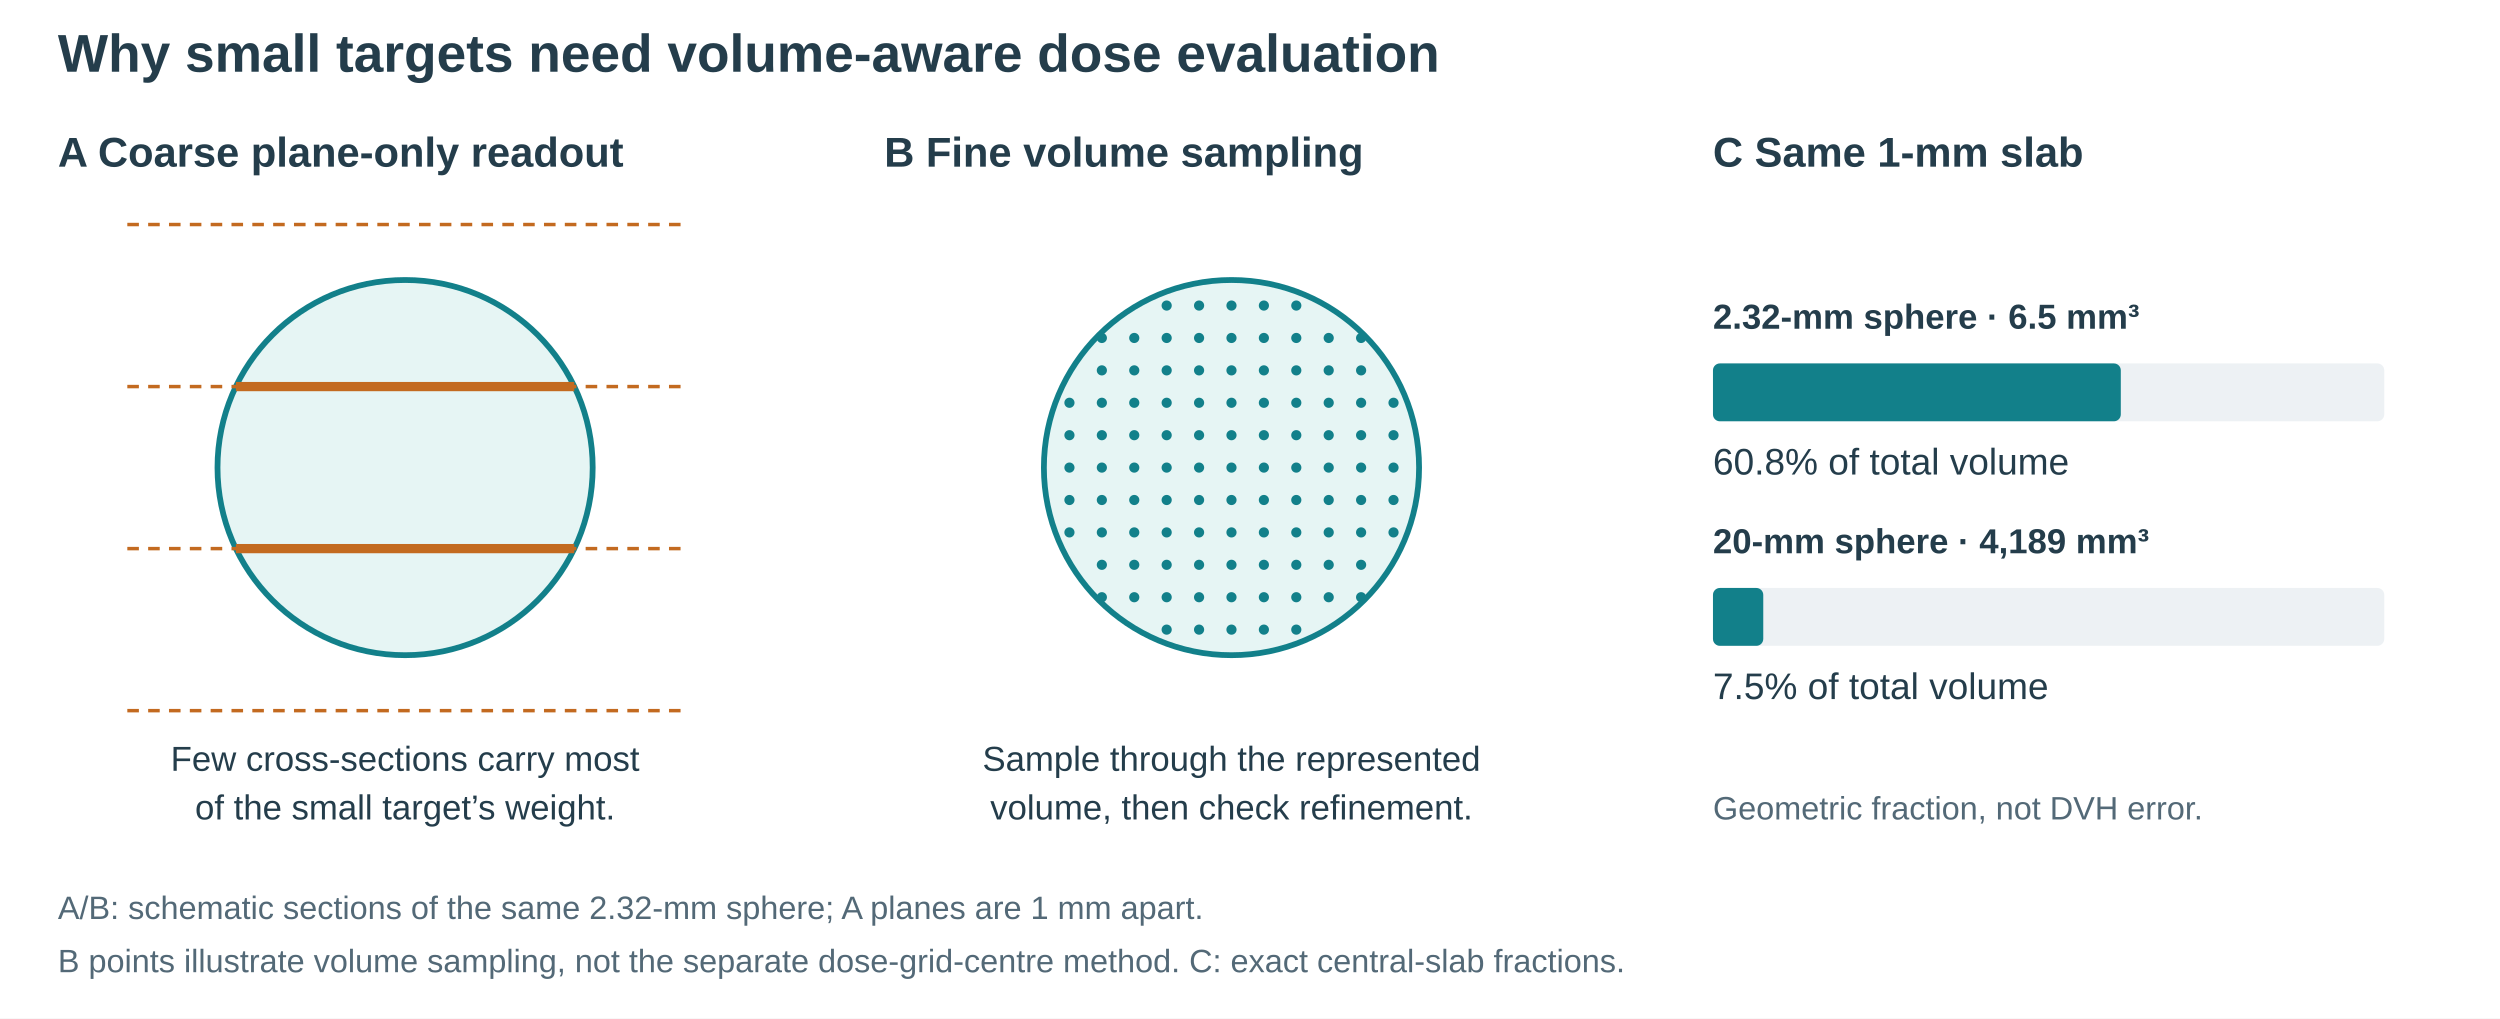
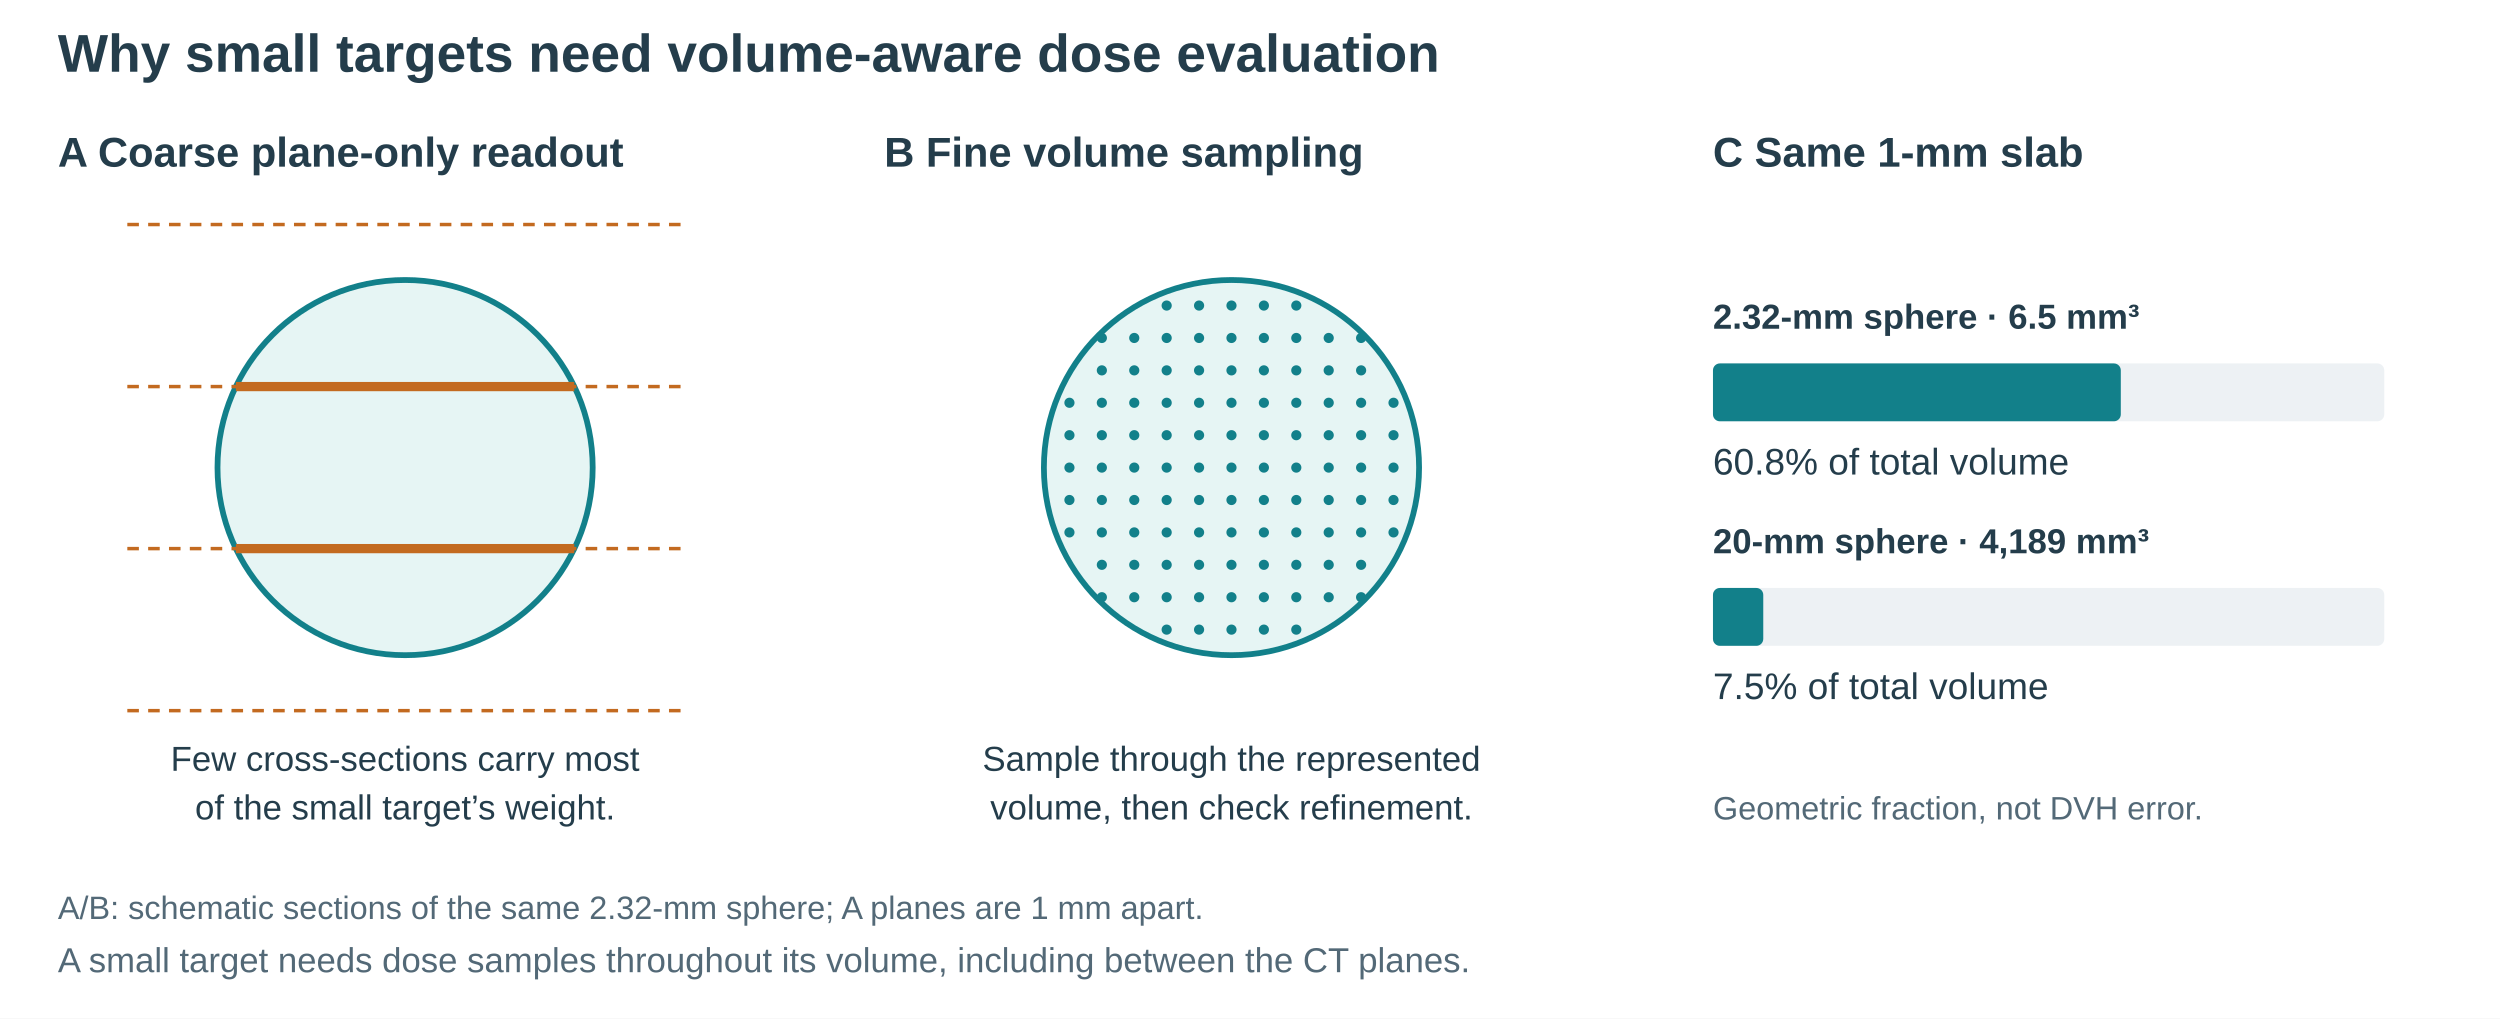
<svg xmlns="http://www.w3.org/2000/svg" viewBox="0 0 1080 440" role="img" aria-label="Coarse versus fine sampling, and geometric sensitivity of small targets">
  <rect width="1080" height="440" fill="white" />
  <text x="25" y="31" font-family="Arial,sans-serif" font-size="23" fill="#243d4b" text-anchor="start" font-weight="700">Why small targets need volume-aware dose evaluation</text>
  <text x="25" y="72" font-family="Arial,sans-serif" font-size="18" fill="#243d4b" text-anchor="start" font-weight="700">A  Coarse plane-only readout</text>
  <text x="382" y="72" font-family="Arial,sans-serif" font-size="18" fill="#243d4b" text-anchor="start" font-weight="700">B  Fine volume sampling</text>
  <text x="740" y="72" font-family="Arial,sans-serif" font-size="18" fill="#243d4b" text-anchor="start" font-weight="700">C  Same 1-mm slab</text>
  <circle cx="175" cy="202" r="81.04" fill="#e6f5f4" stroke="#12808a" stroke-width="2.5" />
  <circle cx="532" cy="202" r="81.04" fill="#e6f5f4" stroke="#12808a" stroke-width="2.5" />
  <path d="M55 307.0 H295" stroke="#c36a20" stroke-width="1.5" stroke-dasharray="5 4" />
  <path d="M55 237.0 H295" stroke="#c36a20" stroke-width="1.5" stroke-dasharray="5 4" />
  <path d="M101.91 237.0 H248.09" stroke="#c36a20" stroke-width="4" />
  <path d="M55 167.0 H295" stroke="#c36a20" stroke-width="1.5" stroke-dasharray="5 4" />
  <path d="M101.91 167.0 H248.09" stroke="#c36a20" stroke-width="4" />
  <path d="M55 97.0 H295" stroke="#c36a20" stroke-width="1.5" stroke-dasharray="5 4" />
  <text x="175" y="333" font-family="Arial,sans-serif" font-size="15" fill="#243d4b" text-anchor="middle" font-weight="400">Few cross-sections carry most</text>
  <text x="175" y="354" font-family="Arial,sans-serif" font-size="15" fill="#243d4b" text-anchor="middle" font-weight="400">of the small target’s weight.</text>
  <circle cx="462.0" cy="230.0" r="2.2" fill="#12808a" />
  <circle cx="462.0" cy="216.0" r="2.2" fill="#12808a" />
  <circle cx="462.0" cy="202.0" r="2.2" fill="#12808a" />
  <circle cx="462.0" cy="188.0" r="2.2" fill="#12808a" />
  <circle cx="462.0" cy="174.0" r="2.2" fill="#12808a" />
  <circle cx="476.0" cy="258.0" r="2.2" fill="#12808a" />
  <circle cx="476.0" cy="244.0" r="2.2" fill="#12808a" />
  <circle cx="476.0" cy="230.0" r="2.2" fill="#12808a" />
  <circle cx="476.0" cy="216.0" r="2.2" fill="#12808a" />
  <circle cx="476.0" cy="202.0" r="2.2" fill="#12808a" />
  <circle cx="476.0" cy="188.0" r="2.2" fill="#12808a" />
  <circle cx="476.0" cy="174.0" r="2.2" fill="#12808a" />
  <circle cx="476.0" cy="160.0" r="2.2" fill="#12808a" />
  <circle cx="476.0" cy="146.0" r="2.2" fill="#12808a" />
  <circle cx="490.0" cy="258.0" r="2.2" fill="#12808a" />
  <circle cx="490.0" cy="244.0" r="2.2" fill="#12808a" />
  <circle cx="490.0" cy="230.0" r="2.2" fill="#12808a" />
  <circle cx="490.0" cy="216.0" r="2.2" fill="#12808a" />
  <circle cx="490.0" cy="202.0" r="2.2" fill="#12808a" />
  <circle cx="490.0" cy="188.0" r="2.2" fill="#12808a" />
  <circle cx="490.0" cy="174.0" r="2.2" fill="#12808a" />
  <circle cx="490.0" cy="160.0" r="2.2" fill="#12808a" />
  <circle cx="490.0" cy="146.0" r="2.2" fill="#12808a" />
  <circle cx="504.0" cy="272.0" r="2.2" fill="#12808a" />
  <circle cx="504.0" cy="258.0" r="2.2" fill="#12808a" />
  <circle cx="504.0" cy="244.0" r="2.2" fill="#12808a" />
  <circle cx="504.0" cy="230.0" r="2.2" fill="#12808a" />
  <circle cx="504.0" cy="216.0" r="2.2" fill="#12808a" />
  <circle cx="504.0" cy="202.0" r="2.2" fill="#12808a" />
  <circle cx="504.0" cy="188.0" r="2.2" fill="#12808a" />
  <circle cx="504.0" cy="174.0" r="2.2" fill="#12808a" />
  <circle cx="504.0" cy="160.0" r="2.2" fill="#12808a" />
  <circle cx="504.0" cy="146.0" r="2.2" fill="#12808a" />
  <circle cx="504.0" cy="132.0" r="2.2" fill="#12808a" />
  <circle cx="518.0" cy="272.0" r="2.2" fill="#12808a" />
  <circle cx="518.0" cy="258.0" r="2.2" fill="#12808a" />
  <circle cx="518.0" cy="244.0" r="2.2" fill="#12808a" />
  <circle cx="518.0" cy="230.0" r="2.2" fill="#12808a" />
  <circle cx="518.0" cy="216.0" r="2.2" fill="#12808a" />
  <circle cx="518.0" cy="202.0" r="2.2" fill="#12808a" />
  <circle cx="518.0" cy="188.0" r="2.2" fill="#12808a" />
  <circle cx="518.0" cy="174.0" r="2.2" fill="#12808a" />
  <circle cx="518.0" cy="160.0" r="2.2" fill="#12808a" />
  <circle cx="518.0" cy="146.0" r="2.2" fill="#12808a" />
  <circle cx="518.0" cy="132.0" r="2.2" fill="#12808a" />
  <circle cx="532.0" cy="272.0" r="2.2" fill="#12808a" />
  <circle cx="532.0" cy="258.0" r="2.2" fill="#12808a" />
  <circle cx="532.0" cy="244.0" r="2.2" fill="#12808a" />
  <circle cx="532.0" cy="230.0" r="2.2" fill="#12808a" />
  <circle cx="532.0" cy="216.0" r="2.2" fill="#12808a" />
  <circle cx="532.0" cy="202.0" r="2.2" fill="#12808a" />
  <circle cx="532.0" cy="188.0" r="2.2" fill="#12808a" />
  <circle cx="532.0" cy="174.0" r="2.2" fill="#12808a" />
  <circle cx="532.0" cy="160.0" r="2.2" fill="#12808a" />
  <circle cx="532.0" cy="146.0" r="2.2" fill="#12808a" />
  <circle cx="532.0" cy="132.0" r="2.2" fill="#12808a" />
  <circle cx="546.0" cy="272.0" r="2.2" fill="#12808a" />
  <circle cx="546.0" cy="258.0" r="2.2" fill="#12808a" />
  <circle cx="546.0" cy="244.0" r="2.2" fill="#12808a" />
  <circle cx="546.0" cy="230.0" r="2.2" fill="#12808a" />
  <circle cx="546.0" cy="216.0" r="2.2" fill="#12808a" />
  <circle cx="546.0" cy="202.0" r="2.2" fill="#12808a" />
  <circle cx="546.0" cy="188.0" r="2.2" fill="#12808a" />
  <circle cx="546.0" cy="174.0" r="2.2" fill="#12808a" />
  <circle cx="546.0" cy="160.0" r="2.2" fill="#12808a" />
  <circle cx="546.0" cy="146.0" r="2.2" fill="#12808a" />
  <circle cx="546.0" cy="132.0" r="2.2" fill="#12808a" />
  <circle cx="560.0" cy="272.0" r="2.2" fill="#12808a" />
  <circle cx="560.0" cy="258.0" r="2.2" fill="#12808a" />
  <circle cx="560.0" cy="244.0" r="2.2" fill="#12808a" />
  <circle cx="560.0" cy="230.0" r="2.2" fill="#12808a" />
  <circle cx="560.0" cy="216.0" r="2.2" fill="#12808a" />
  <circle cx="560.0" cy="202.0" r="2.2" fill="#12808a" />
  <circle cx="560.0" cy="188.0" r="2.2" fill="#12808a" />
  <circle cx="560.0" cy="174.0" r="2.2" fill="#12808a" />
  <circle cx="560.0" cy="160.0" r="2.2" fill="#12808a" />
  <circle cx="560.0" cy="146.0" r="2.2" fill="#12808a" />
  <circle cx="560.0" cy="132.0" r="2.2" fill="#12808a" />
  <circle cx="574.0" cy="258.0" r="2.2" fill="#12808a" />
  <circle cx="574.0" cy="244.0" r="2.2" fill="#12808a" />
  <circle cx="574.0" cy="230.0" r="2.2" fill="#12808a" />
  <circle cx="574.0" cy="216.0" r="2.2" fill="#12808a" />
  <circle cx="574.0" cy="202.0" r="2.2" fill="#12808a" />
  <circle cx="574.0" cy="188.0" r="2.2" fill="#12808a" />
  <circle cx="574.0" cy="174.0" r="2.2" fill="#12808a" />
  <circle cx="574.0" cy="160.0" r="2.2" fill="#12808a" />
  <circle cx="574.0" cy="146.0" r="2.2" fill="#12808a" />
  <circle cx="588.0" cy="258.0" r="2.2" fill="#12808a" />
  <circle cx="588.0" cy="244.0" r="2.2" fill="#12808a" />
  <circle cx="588.0" cy="230.0" r="2.2" fill="#12808a" />
  <circle cx="588.0" cy="216.0" r="2.2" fill="#12808a" />
  <circle cx="588.0" cy="202.0" r="2.2" fill="#12808a" />
  <circle cx="588.0" cy="188.0" r="2.2" fill="#12808a" />
  <circle cx="588.0" cy="174.0" r="2.2" fill="#12808a" />
  <circle cx="588.0" cy="160.0" r="2.2" fill="#12808a" />
  <circle cx="588.0" cy="146.0" r="2.2" fill="#12808a" />
  <circle cx="602.0" cy="230.0" r="2.2" fill="#12808a" />
  <circle cx="602.0" cy="216.0" r="2.2" fill="#12808a" />
  <circle cx="602.0" cy="202.0" r="2.2" fill="#12808a" />
  <circle cx="602.0" cy="188.0" r="2.2" fill="#12808a" />
  <circle cx="602.0" cy="174.0" r="2.2" fill="#12808a" />
  <text x="532" y="333" font-family="Arial,sans-serif" font-size="15" fill="#243d4b" text-anchor="middle" font-weight="400">Sample through the represented</text>
  <text x="532" y="354" font-family="Arial,sans-serif" font-size="15" fill="#243d4b" text-anchor="middle" font-weight="400">volume, then check refinement.</text>
  <text x="740" y="142" font-family="Arial,sans-serif" font-size="15" fill="#243d4b" text-anchor="start" font-weight="700">2.32-mm sphere · 6.5 mm³</text>
  <rect x="740" y="157" width="290" height="25" fill="#edf1f4" rx="3" />
  <rect x="740" y="157" width="176.19" height="25" fill="#12808a" rx="3" />
  <text x="740" y="205" font-family="Arial,sans-serif" font-size="16" fill="#243d4b" text-anchor="start" font-weight="400">60.8% of total volume</text>
  <text x="740" y="239" font-family="Arial,sans-serif" font-size="15" fill="#243d4b" text-anchor="start" font-weight="700">20-mm sphere · 4,189 mm³</text>
  <rect x="740" y="254" width="290" height="25" fill="#edf1f4" rx="3" />
  <rect x="740" y="254" width="21.73" height="25" fill="#12808a" rx="3" />
  <text x="740" y="302" font-family="Arial,sans-serif" font-size="16" fill="#243d4b" text-anchor="start" font-weight="400">7.5% of total volume</text>
  <text x="740" y="354" font-family="Arial,sans-serif" font-size="14" fill="#536977" text-anchor="start" font-weight="400">Geometric fraction, not DVH error.</text>
  <text x="25" y="397" font-family="Arial,sans-serif" font-size="14" fill="#536977" text-anchor="start" font-weight="400">A/B: schematic sections of the same 2.32-mm sphere; A planes are 1 mm apart.</text>
-   <text x="25" y="420" font-family="Arial,sans-serif" font-size="14" fill="#536977" text-anchor="start" font-weight="400">B points illustrate volume sampling, not the separate dose-grid-centre method. C: exact central-slab fractions.</text>
+   <text x="25" y="420" font-family="Arial,sans-serif" font-size="15" fill="#536977" text-anchor="start" font-weight="400">A small target needs dose samples throughout its volume, including between the CT planes.</text>
</svg>
